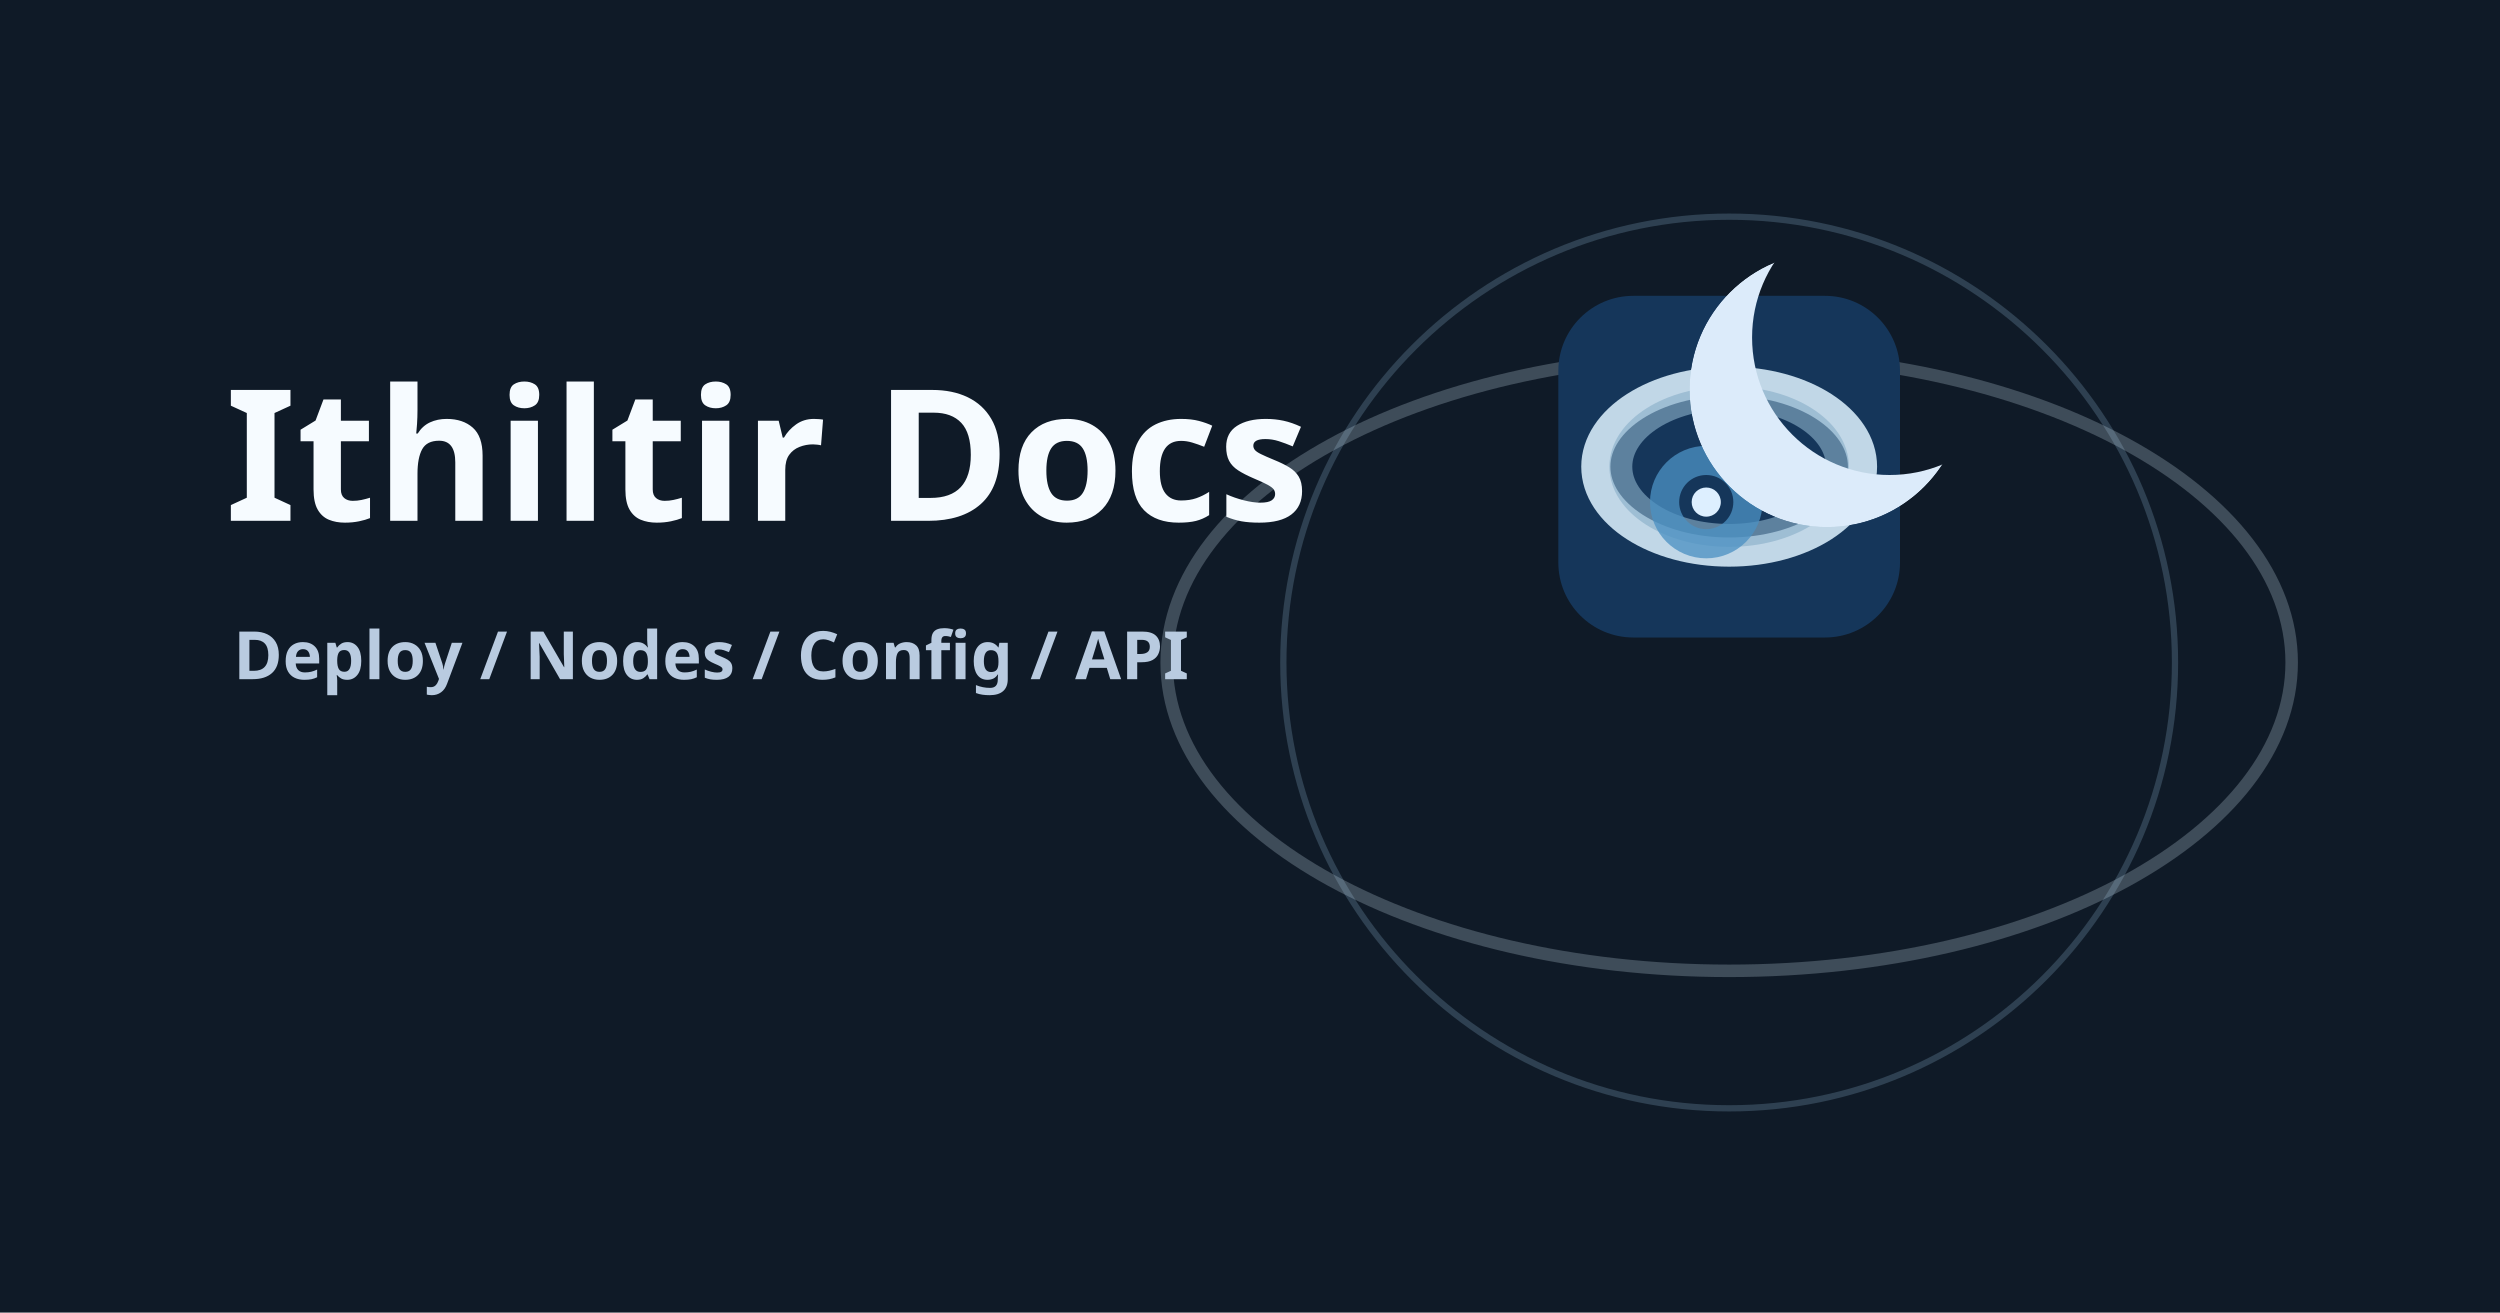
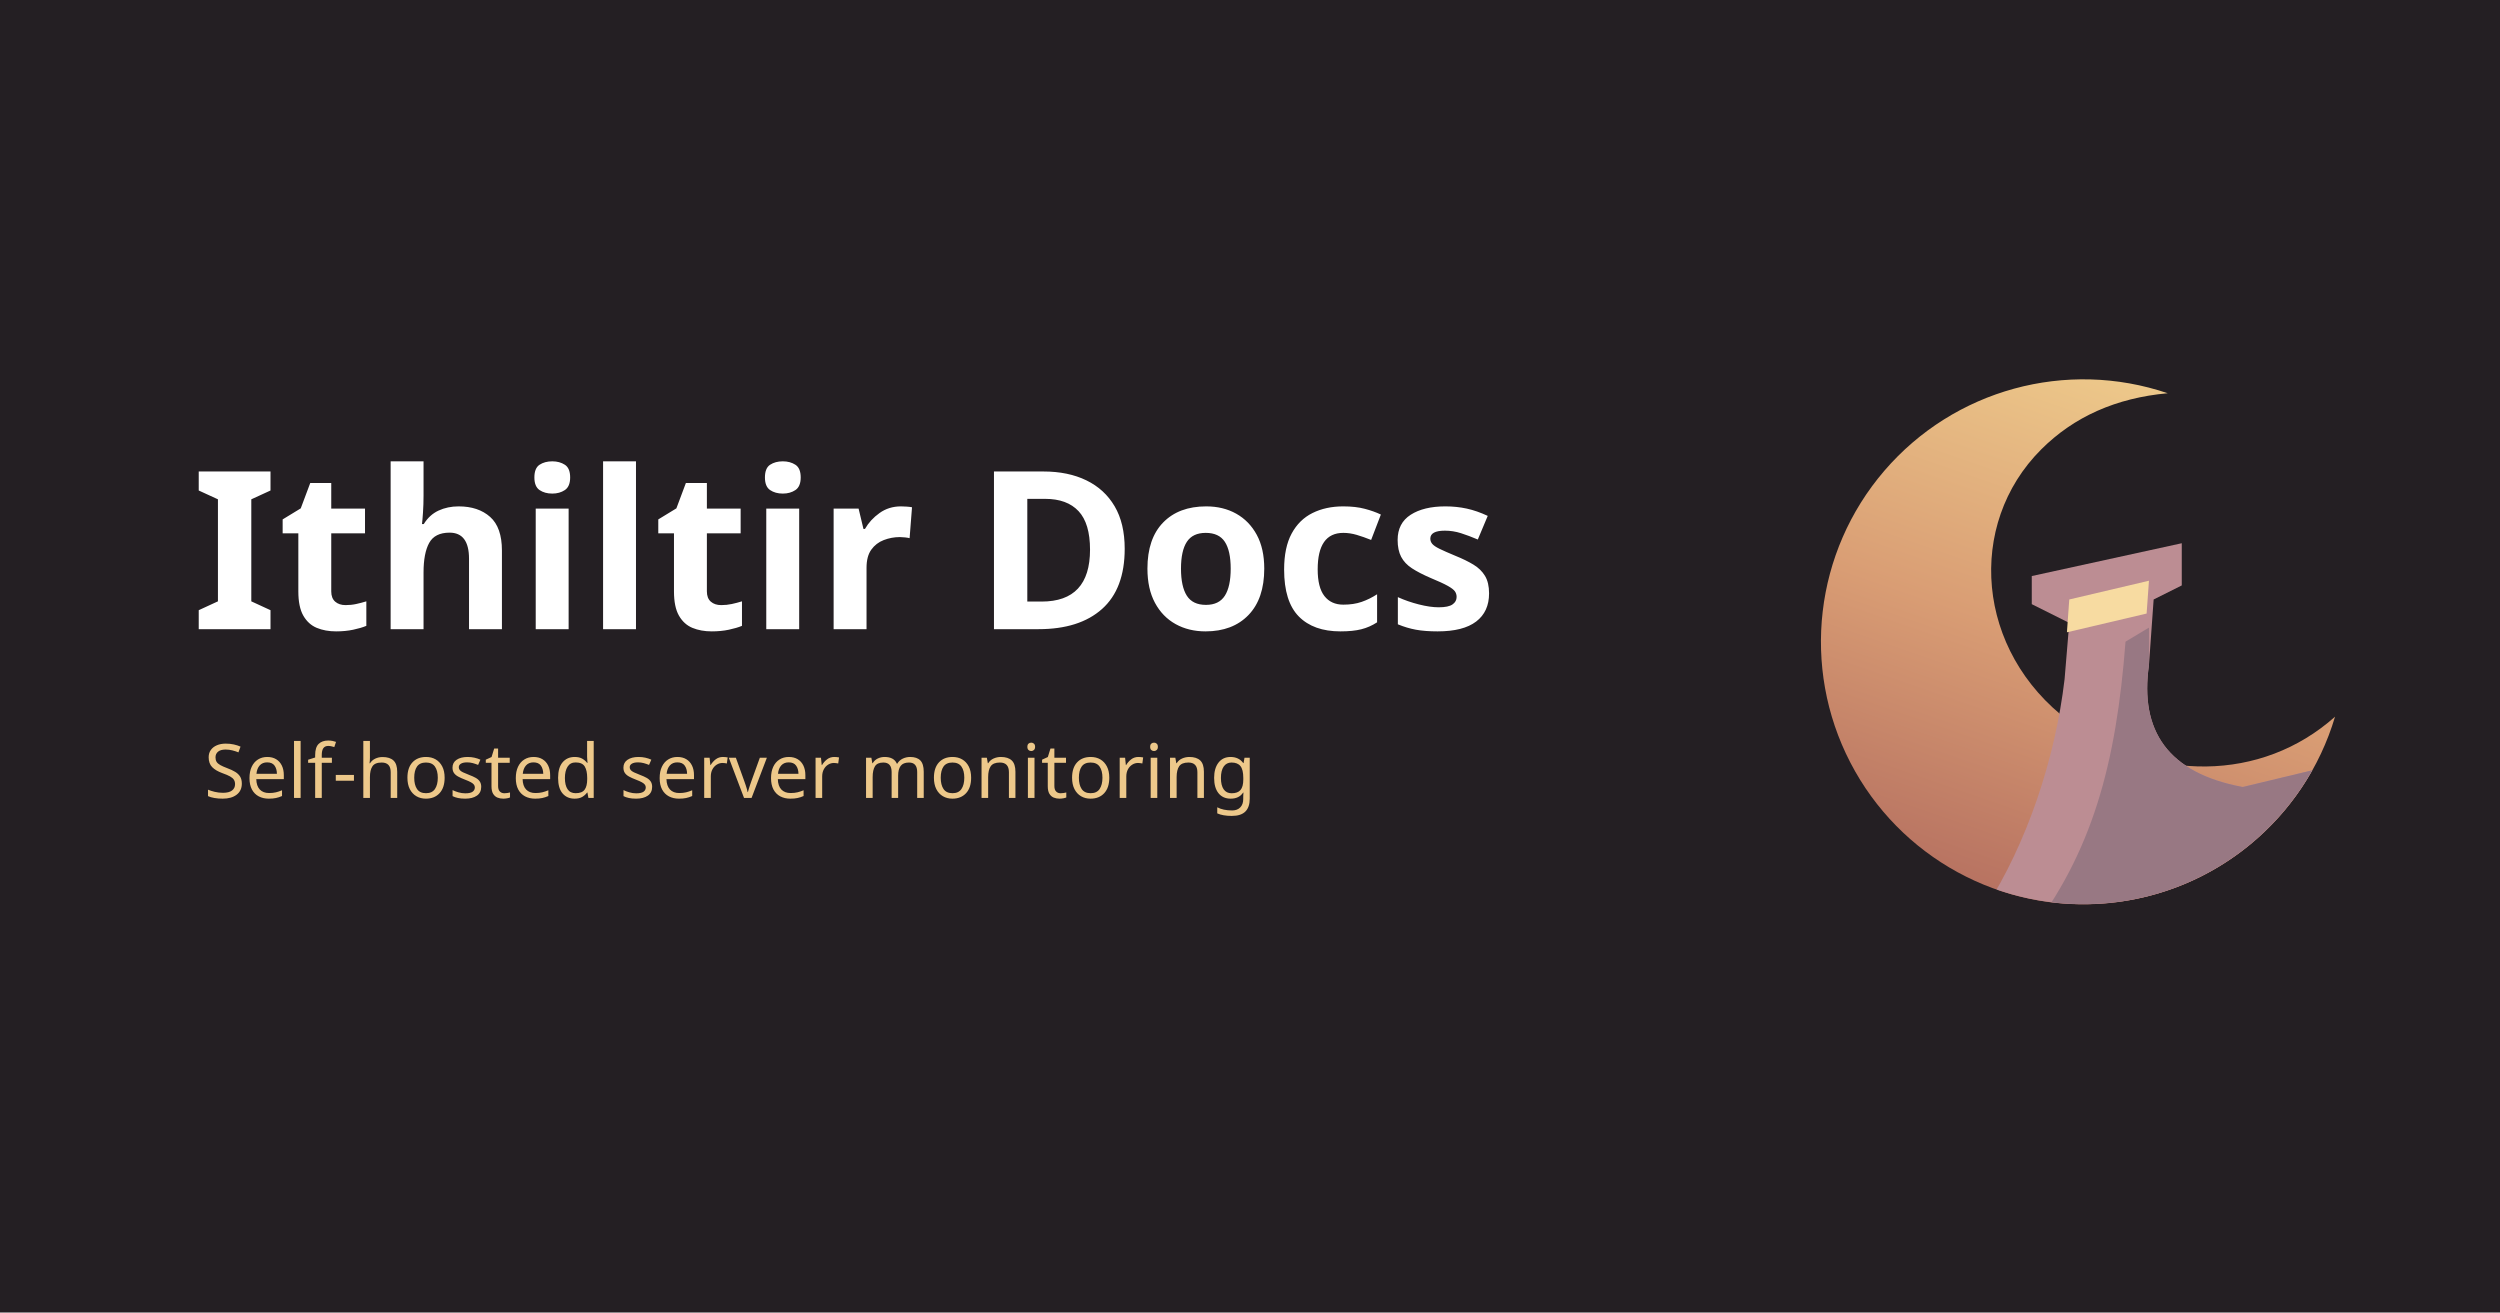
- <svg xmlns="http://www.w3.org/2000/svg" viewBox="0 0 1200 630">
-   <defs>
-     <mask id="cresMask">
-       <rect width="1200" height="630" fill="black" />
-       <circle cx="877" cy="187" r="66" fill="white" />
-       <circle cx="907" cy="162" r="66" fill="black" />
-     </mask>
-   </defs>
-   <rect width="1200" height="630" fill="#0d1117" />
-   <rect width="1200" height="630" fill="#15365A" opacity="0.24" />
-   <circle cx="830" cy="318" r="214" fill="none" stroke="#89AFC8" stroke-opacity="0.26" stroke-width="3" />
-   <ellipse cx="830" cy="318" rx="270" ry="148" fill="none" stroke="#D4E9F6" stroke-opacity="0.24" stroke-width="6" />
-   <text x="108" y="250" fill="#F6FBFF" font-family="Microsoft YaHei, PingFang SC, sans-serif" font-size="88" font-weight="700">Ithiltir Docs</text>
-   <text x="112" y="326" fill="#B9CBE0" font-family="Microsoft YaHei, PingFang SC, sans-serif" font-size="32" font-weight="700">Deploy / Nodes / Config / API</text>
-   <rect x="748" y="142" width="164" height="164" rx="36" fill="#15365A" />
-   <ellipse cx="830" cy="224" rx="64" ry="41" fill="none" stroke="#D4E9F6" stroke-opacity="0.90" stroke-width="14" />
-   <ellipse cx="830" cy="224" rx="52" ry="33" fill="none" stroke="#89AFC8" stroke-opacity="0.62" stroke-width="11" />
-   <circle cx="819" cy="241" r="20" fill="none" stroke="#4B91C2" stroke-opacity="0.76" stroke-width="14" />
-   <circle cx="819" cy="241" r="7" fill="#DDEFFF" />
-   <g mask="url(#cresMask)">
-     <circle cx="877" cy="187" r="66" fill="#DCEBFA" />
+ <svg xmlns="http://www.w3.org/2000/svg" viewBox="0 0 1200 630" width="1200" height="630" role="img" aria-label="Ithiltir Docs">
+   <rect width="1200" height="630" fill="#241f23" />
+   <g transform="translate(856 164) scale(2.25)">
+     <defs>
+       <linearGradient id="moon" gradientUnits="userSpaceOnUse" x1="73" y1="8" x2="36" y2="115">
+         <stop stop-color="#EDC88A" />
+         <stop offset=".51" stop-color="#D99D74" />
+         <stop offset="1" stop-color="#B77261" />
+       </linearGradient>
+       <clipPath id="disc">
+         <circle cx="64" cy="64" r="56" />
+       </clipPath>
+     </defs>
+     <path fill="url(#moon)" d="M82 11A56 56 0 1 0 117.7 80C102 94 79 94 61 81C41 66 39 39 55 23C62 16 71 12 82 11Z" />
+     <g clip-path="url(#disc)">
+       <path class="lit-stone" fill="#BC8D93" d="M43 121C52 107 58 89 60 72L61 60L53 56V50L85 43V52L79 55L78 69C76 83 82 92 98 95L123 89V127Z" />
+       <path class="shade" fill="#987883" d="M78 61L78 69C76 83 82 92 98 95L123 89V127H52C66 109 71 90 73 64Z" />
+       <path fill="#F7DBA1" d="M61 55L78 51L77.5 58L60.5 62Z" />
+     </g>
+   </g>
+   <g font-family="sans-serif">
+     <text x="92" y="302" fill="#ffffff" font-size="106" font-weight="700">Ithiltir Docs</text>
+     <text x="98" y="383" fill="#edc88a" font-size="36">Self-hosted server monitoring</text>
  </g>
</svg>
